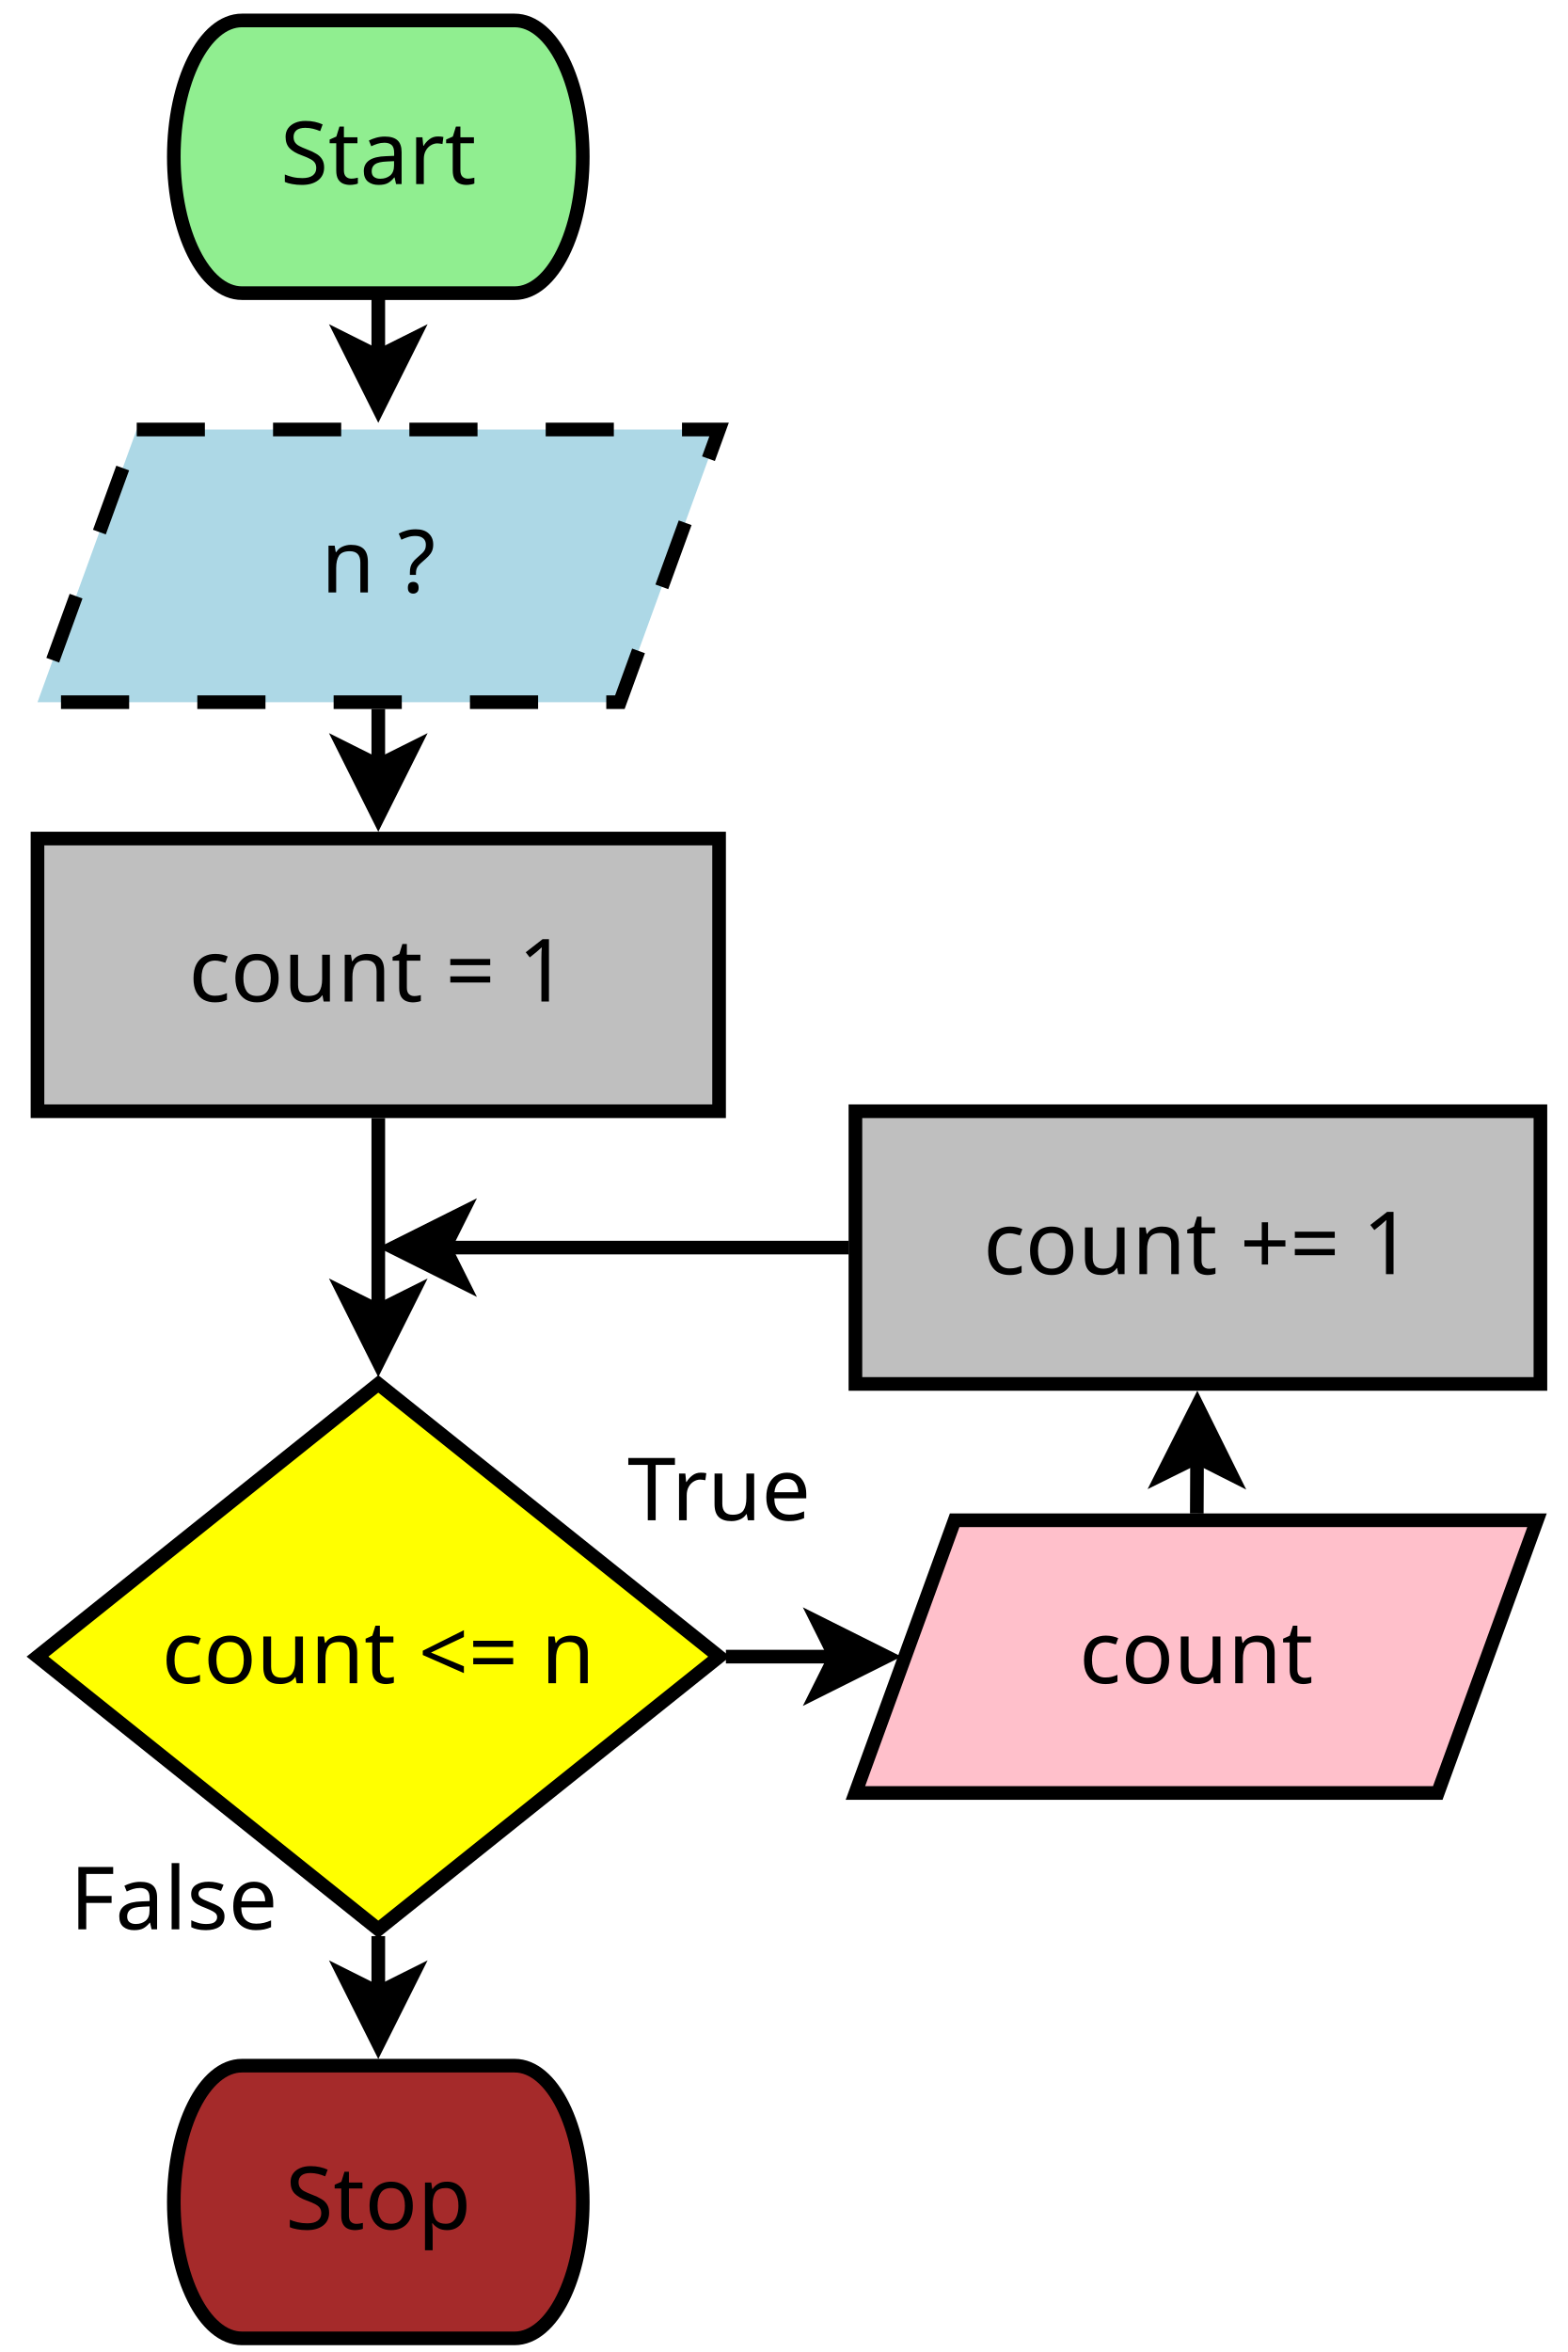
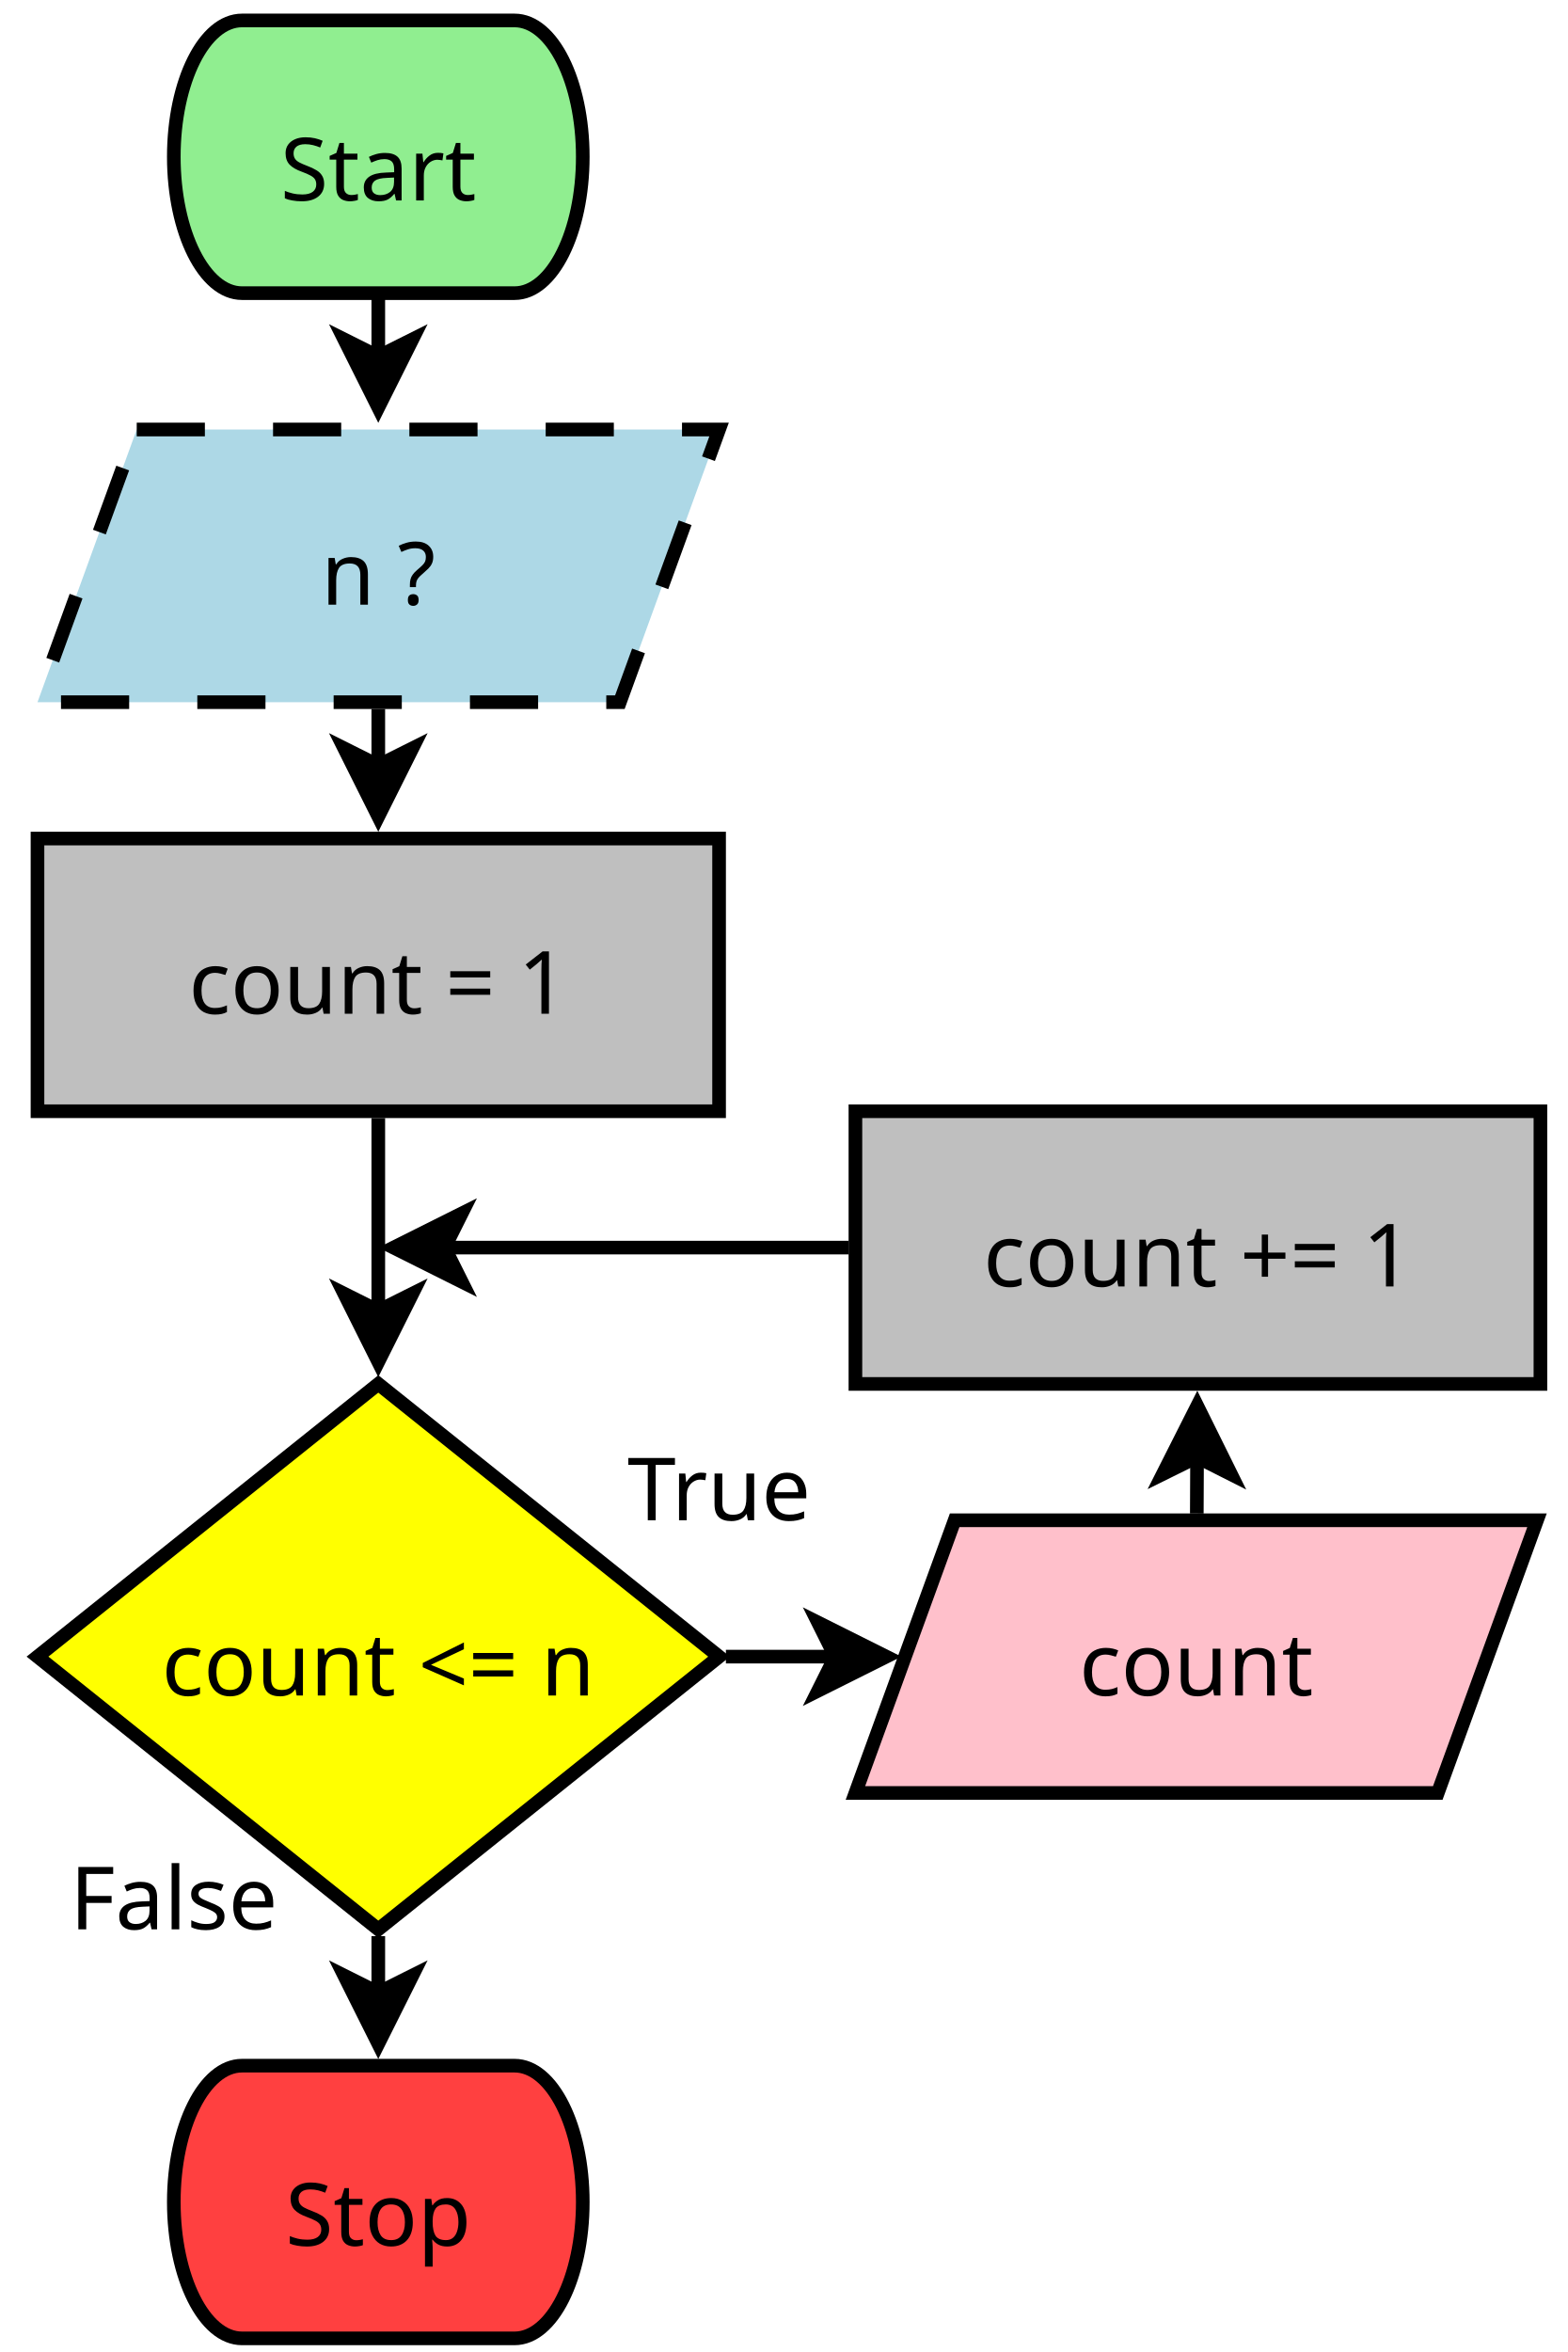
<svg xmlns="http://www.w3.org/2000/svg" width="12cm" height="18cm" viewBox="258 37 223 345">
+   <g id="Background" />
  <g id="Background">
    <g>
      <path style="fill: #90ee90; fill-opacity: 1; stroke-opacity: 1; stroke-width: 2; stroke: #000000" fill-rule="evenodd" d="M 290 40 L 330,40 C 335.523,40 340,48.954 340,60 C 340,71.046 335.523,80 330,80 L 290,80 C 284.477,80 280,71.046 280,60 C 280,48.954 284.477,40 290,40z" />
-       <text font-size="12.8" style="fill: #000000; fill-opacity: 1; stroke: none;text-anchor:middle;font-family:sans-serif;font-style:normal;font-weight:normal" x="310" y="64">
-         <tspan x="310" y="64">Start</tspan>
+       <text font-size="12.8" style="fill: #000000; fill-opacity: 1; stroke: none;text-anchor:middle;font-family:sans-serif;font-style:normal;font-weight:normal" x="310" y="66.4">
+         <tspan x="310" y="66.4">Start</tspan>
      </text>
    </g>
    <g>
      <rect style="fill: #bfbfbf; fill-opacity: 1; stroke-opacity: 1; stroke-width: 2; stroke: #000000" x="260" y="160" width="100" height="40" rx="0" ry="0" />
-       <text font-size="12.8" style="fill: #000000; fill-opacity: 1; stroke: none;text-anchor:middle;font-family:sans-serif;font-style:normal;font-weight:normal" x="310" y="183.9">
-         <tspan x="310" y="183.9">count = 1</tspan>
+       <text font-size="12.8" style="fill: #000000; fill-opacity: 1; stroke: none;text-anchor:middle;font-family:sans-serif;font-style:normal;font-weight:normal" x="310" y="185.7">
+         <tspan x="310" y="185.7">count = 1</tspan>
      </text>
    </g>
    <g>
      <polygon style="fill: #add8e6; fill-opacity: 1; stroke-opacity: 1; stroke-width: 2; stroke-dasharray: 10; stroke: #000000" fill-rule="evenodd" points="274.559,100 360,100 345.441,140 260,140 " />
-       <text font-size="12.8" style="fill: #000000; fill-opacity: 1; stroke: none;text-anchor:middle;font-family:sans-serif;font-style:normal;font-weight:normal" x="310" y="123.9">
-         <tspan x="310" y="123.9">n ?</tspan>
+       <text font-size="12.8" style="fill: #000000; fill-opacity: 1; stroke: none;text-anchor:middle;font-family:sans-serif;font-style:normal;font-weight:normal" x="310" y="125.7">
+         <tspan x="310" y="125.7">n ?</tspan>
      </text>
    </g>
    <g>
      <line style="fill: none; stroke-opacity: 1; stroke-width: 2; stroke: #000000" x1="310" y1="80" x2="310" y2="89.287" />
      <polygon style="fill: #000000; fill-opacity: 1; stroke-opacity: 1; stroke-width: 2; stroke: #000000" fill-rule="evenodd" points="310,96.787 305,86.787 310,89.287 315,86.787 " />
    </g>
    <g>
      <line style="fill: none; stroke-opacity: 1; stroke-width: 2; stroke: #000000" x1="310" y1="140.991" x2="310" y2="149.273" />
      <polygon style="fill: #000000; fill-opacity: 1; stroke-opacity: 1; stroke-width: 2; stroke: #000000" fill-rule="evenodd" points="310,156.773 305,146.773 310,149.273 315,146.773 " />
    </g>
    <g>
      <polygon style="fill: #ffff00; fill-opacity: 1; stroke-opacity: 1; stroke-width: 2; stroke: #000000" fill-rule="evenodd" points="310,240 360,280 310,320 260,280 " />
-       <text font-size="12.8" style="fill: #000000; fill-opacity: 1; stroke: none;text-anchor:middle;font-family:sans-serif;font-style:normal;font-weight:normal" x="310" y="283.9">
-         <tspan x="310" y="283.9">count &lt;= n</tspan>
+       <text font-size="12.8" style="fill: #000000; fill-opacity: 1; stroke: none;text-anchor:middle;font-family:sans-serif;font-style:normal;font-weight:normal" x="310" y="285.7">
+         <tspan x="310" y="285.7">count &lt;= n</tspan>
      </text>
    </g>
    <g>
      <rect style="fill: #bfbfbf; fill-opacity: 1; stroke-opacity: 1; stroke-width: 2; stroke: #000000" x="380" y="200" width="100.5" height="40" rx="0" ry="0" />
-       <text font-size="12.8" style="fill: #000000; fill-opacity: 1; stroke: none;text-anchor:middle;font-family:sans-serif;font-style:normal;font-weight:normal" x="430.25" y="223.9">
-         <tspan x="430.25" y="223.9">count += 1</tspan>
+       <text font-size="12.8" style="fill: #000000; fill-opacity: 1; stroke: none;text-anchor:middle;font-family:sans-serif;font-style:normal;font-weight:normal" x="430.25" y="225.7">
+         <tspan x="430.25" y="225.7">count += 1</tspan>
      </text>
    </g>
    <g>
      <line style="fill: none; stroke-opacity: 1; stroke-width: 2; stroke: #000000" x1="361" y1="280" x2="377.021" y2="280" />
      <polygon style="fill: #000000; fill-opacity: 1; stroke-opacity: 1; stroke-width: 2; stroke: #000000" fill-rule="evenodd" points="384.521,280 374.521,285 377.021,280 374.521,275 " />
    </g>
    <g>
      <line style="fill: none; stroke-opacity: 1; stroke-width: 2; stroke: #000000" x1="310" y1="201.002" x2="310" y2="229.264" />
      <polygon style="fill: #000000; fill-opacity: 1; stroke-opacity: 1; stroke-width: 2; stroke: #000000" fill-rule="evenodd" points="310,236.764 305,226.764 310,229.264 315,226.764 " />
    </g>
    <g>
      <line style="fill: none; stroke-opacity: 1; stroke-width: 2; stroke: #000000" x1="310" y1="321" x2="310" y2="329.287" />
      <polygon style="fill: #000000; fill-opacity: 1; stroke-opacity: 1; stroke-width: 2; stroke: #000000" fill-rule="evenodd" points="310,336.787 305,326.787 310,329.287 315,326.787 " />
    </g>
    <g>
-       <path style="fill: #a52a2a; fill-opacity: 1; stroke-opacity: 1; stroke-width: 2; stroke: #000000" fill-rule="evenodd" d="M 290 340 L 330,340 C 335.523,340 340,348.954 340,360 C 340,371.046 335.523,380 330,380 L 290,380 C 284.477,380 280,371.046 280,360 C 280,348.954 284.477,340 290,340z" />
-       <text font-size="12.8" style="fill: #000000; fill-opacity: 1; stroke: none;text-anchor:middle;font-family:sans-serif;font-style:normal;font-weight:normal" x="310" y="364">
-         <tspan x="310" y="364">Stop</tspan>
+       <path style="fill: #ff4040; fill-opacity: 1; stroke-opacity: 1; stroke-width: 2; stroke: #000000" fill-rule="evenodd" d="M 290 340 L 330,340 C 335.523,340 340,348.954 340,360 C 340,371.046 335.523,380 330,380 L 290,380 C 284.477,380 280,371.046 280,360 C 280,348.954 284.477,340 290,340z" />
+       <text font-size="12.8" style="fill: #000000; fill-opacity: 1; stroke: none;text-anchor:middle;font-family:sans-serif;font-style:normal;font-weight:normal" x="310" y="366.4">
+         <tspan x="310" y="366.4">Stop</tspan>
      </text>
    </g>
    <g>
      <line style="fill: none; stroke-opacity: 1; stroke-width: 2; stroke: #000000" x1="430.087" y1="259.009" x2="430.122" y2="250.727" />
      <polygon style="fill: #000000; fill-opacity: 1; stroke-opacity: 1; stroke-width: 2; stroke: #000000" fill-rule="evenodd" points="430.153,243.227 435.111,253.248 430.122,250.727 425.111,253.206 " />
    </g>
    <text font-size="12.8" style="fill: #000000; fill-opacity: 1; stroke: none;text-anchor:middle;font-family:sans-serif;font-style:normal;font-weight:normal" x="360" y="260">
      <tspan x="360" y="260">True</tspan>
    </text>
    <text font-size="12.8" style="fill: #000000; fill-opacity: 1; stroke: none;text-anchor:middle;font-family:sans-serif;font-style:normal;font-weight:normal" x="280" y="320">
      <tspan x="280" y="320">False</tspan>
    </text>
    <g>
      <polygon style="fill: #ffc0cb; fill-opacity: 1; stroke-opacity: 1; stroke-width: 2; stroke: #000000" fill-rule="evenodd" points="394.559,260 479.999,260 465.44,300 380,300 " />
-       <text font-size="12.8" style="fill: #000000; fill-opacity: 1; stroke: none;text-anchor:middle;font-family:sans-serif;font-style:normal;font-weight:normal" x="430" y="283.9">
-         <tspan x="430" y="283.9">count</tspan>
+       <text font-size="12.8" style="fill: #000000; fill-opacity: 1; stroke: none;text-anchor:middle;font-family:sans-serif;font-style:normal;font-weight:normal" x="430" y="285.7">
+         <tspan x="430" y="285.7">count</tspan>
      </text>
    </g>
    <g>
-       <line style="fill: none; stroke-opacity: 1; stroke-width: 2; stroke: #000000" x1="379.02" y1="220" x2="319.736" y2="220.001" />
-       <polygon style="fill: #000000; fill-opacity: 1; stroke-opacity: 1; stroke-width: 2; stroke: #000000" fill-rule="evenodd" points="312.236,220.001 322.236,215.001 319.736,220.001 322.236,225.001 " />
+       <line style="fill: none; stroke-opacity: 1; stroke-width: 2; stroke: #000000" x1="379.02" y1="220.001" x2="319.736" y2="220.002" />
+       <polygon style="fill: #000000; fill-opacity: 1; stroke-opacity: 1; stroke-width: 2; stroke: #000000" fill-rule="evenodd" points="312.236,220.002 322.236,215.002 319.736,220.002 322.236,225.002 " />
    </g>
  </g>
</svg>
